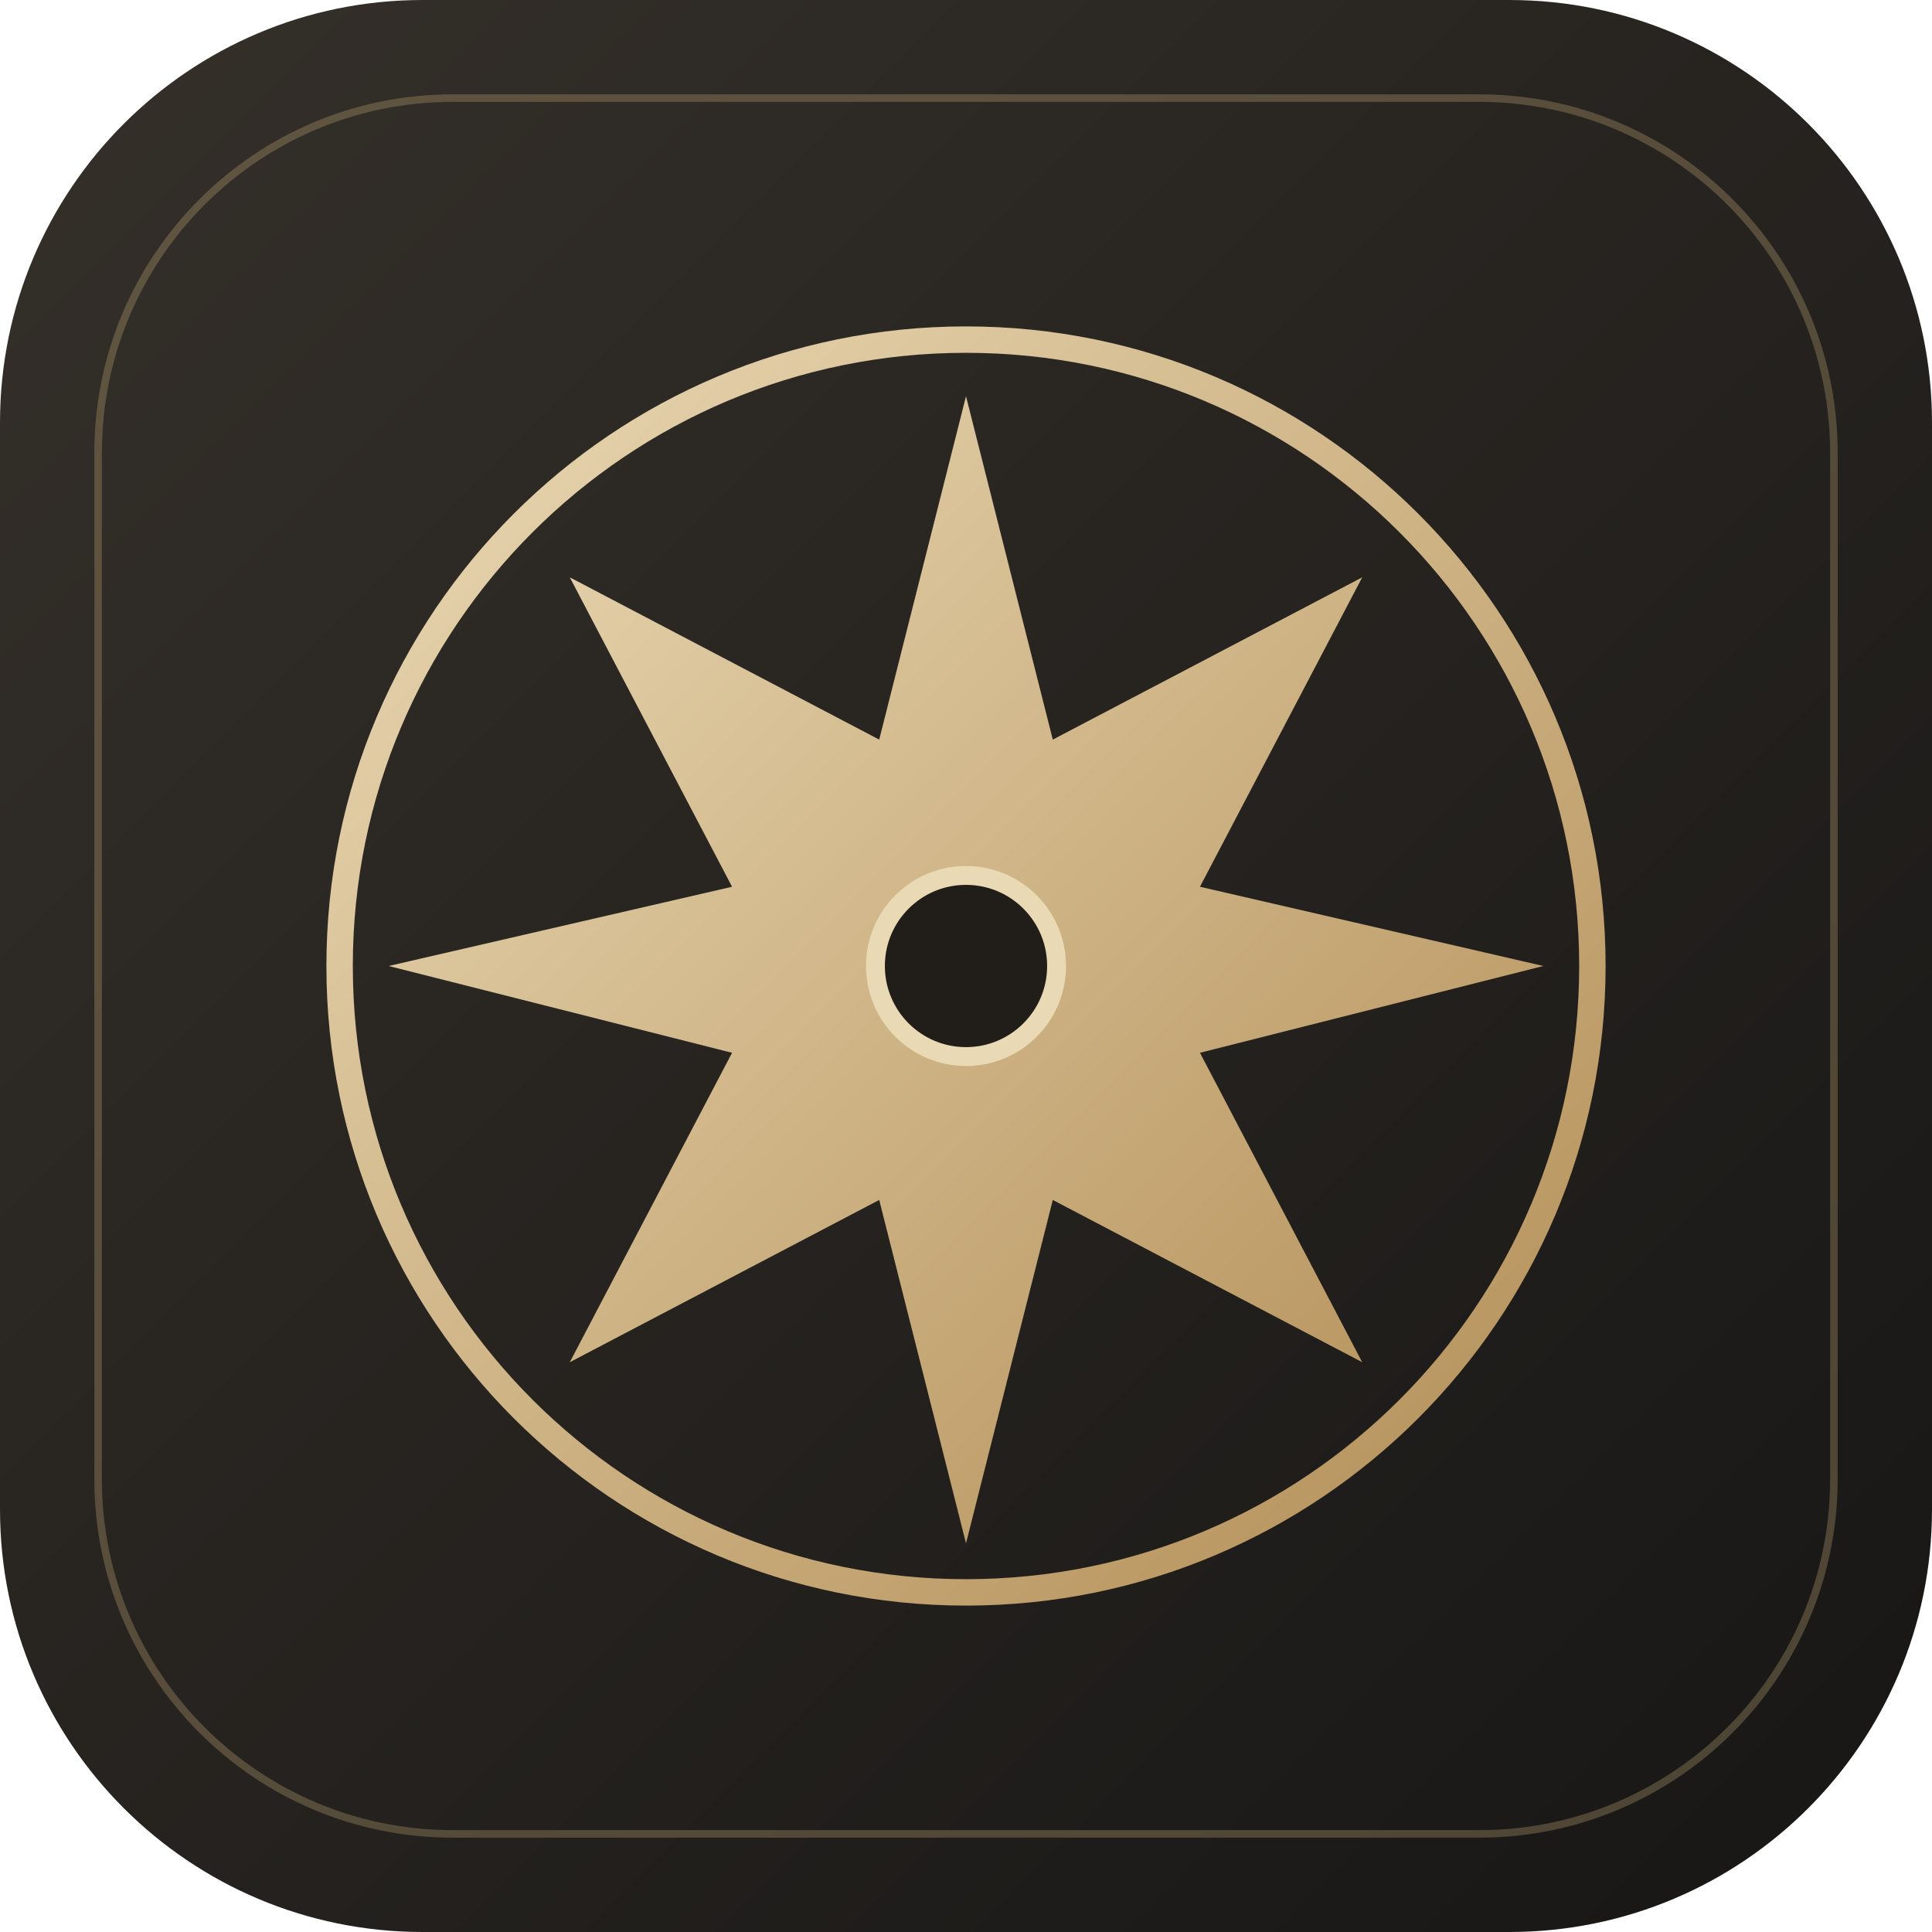
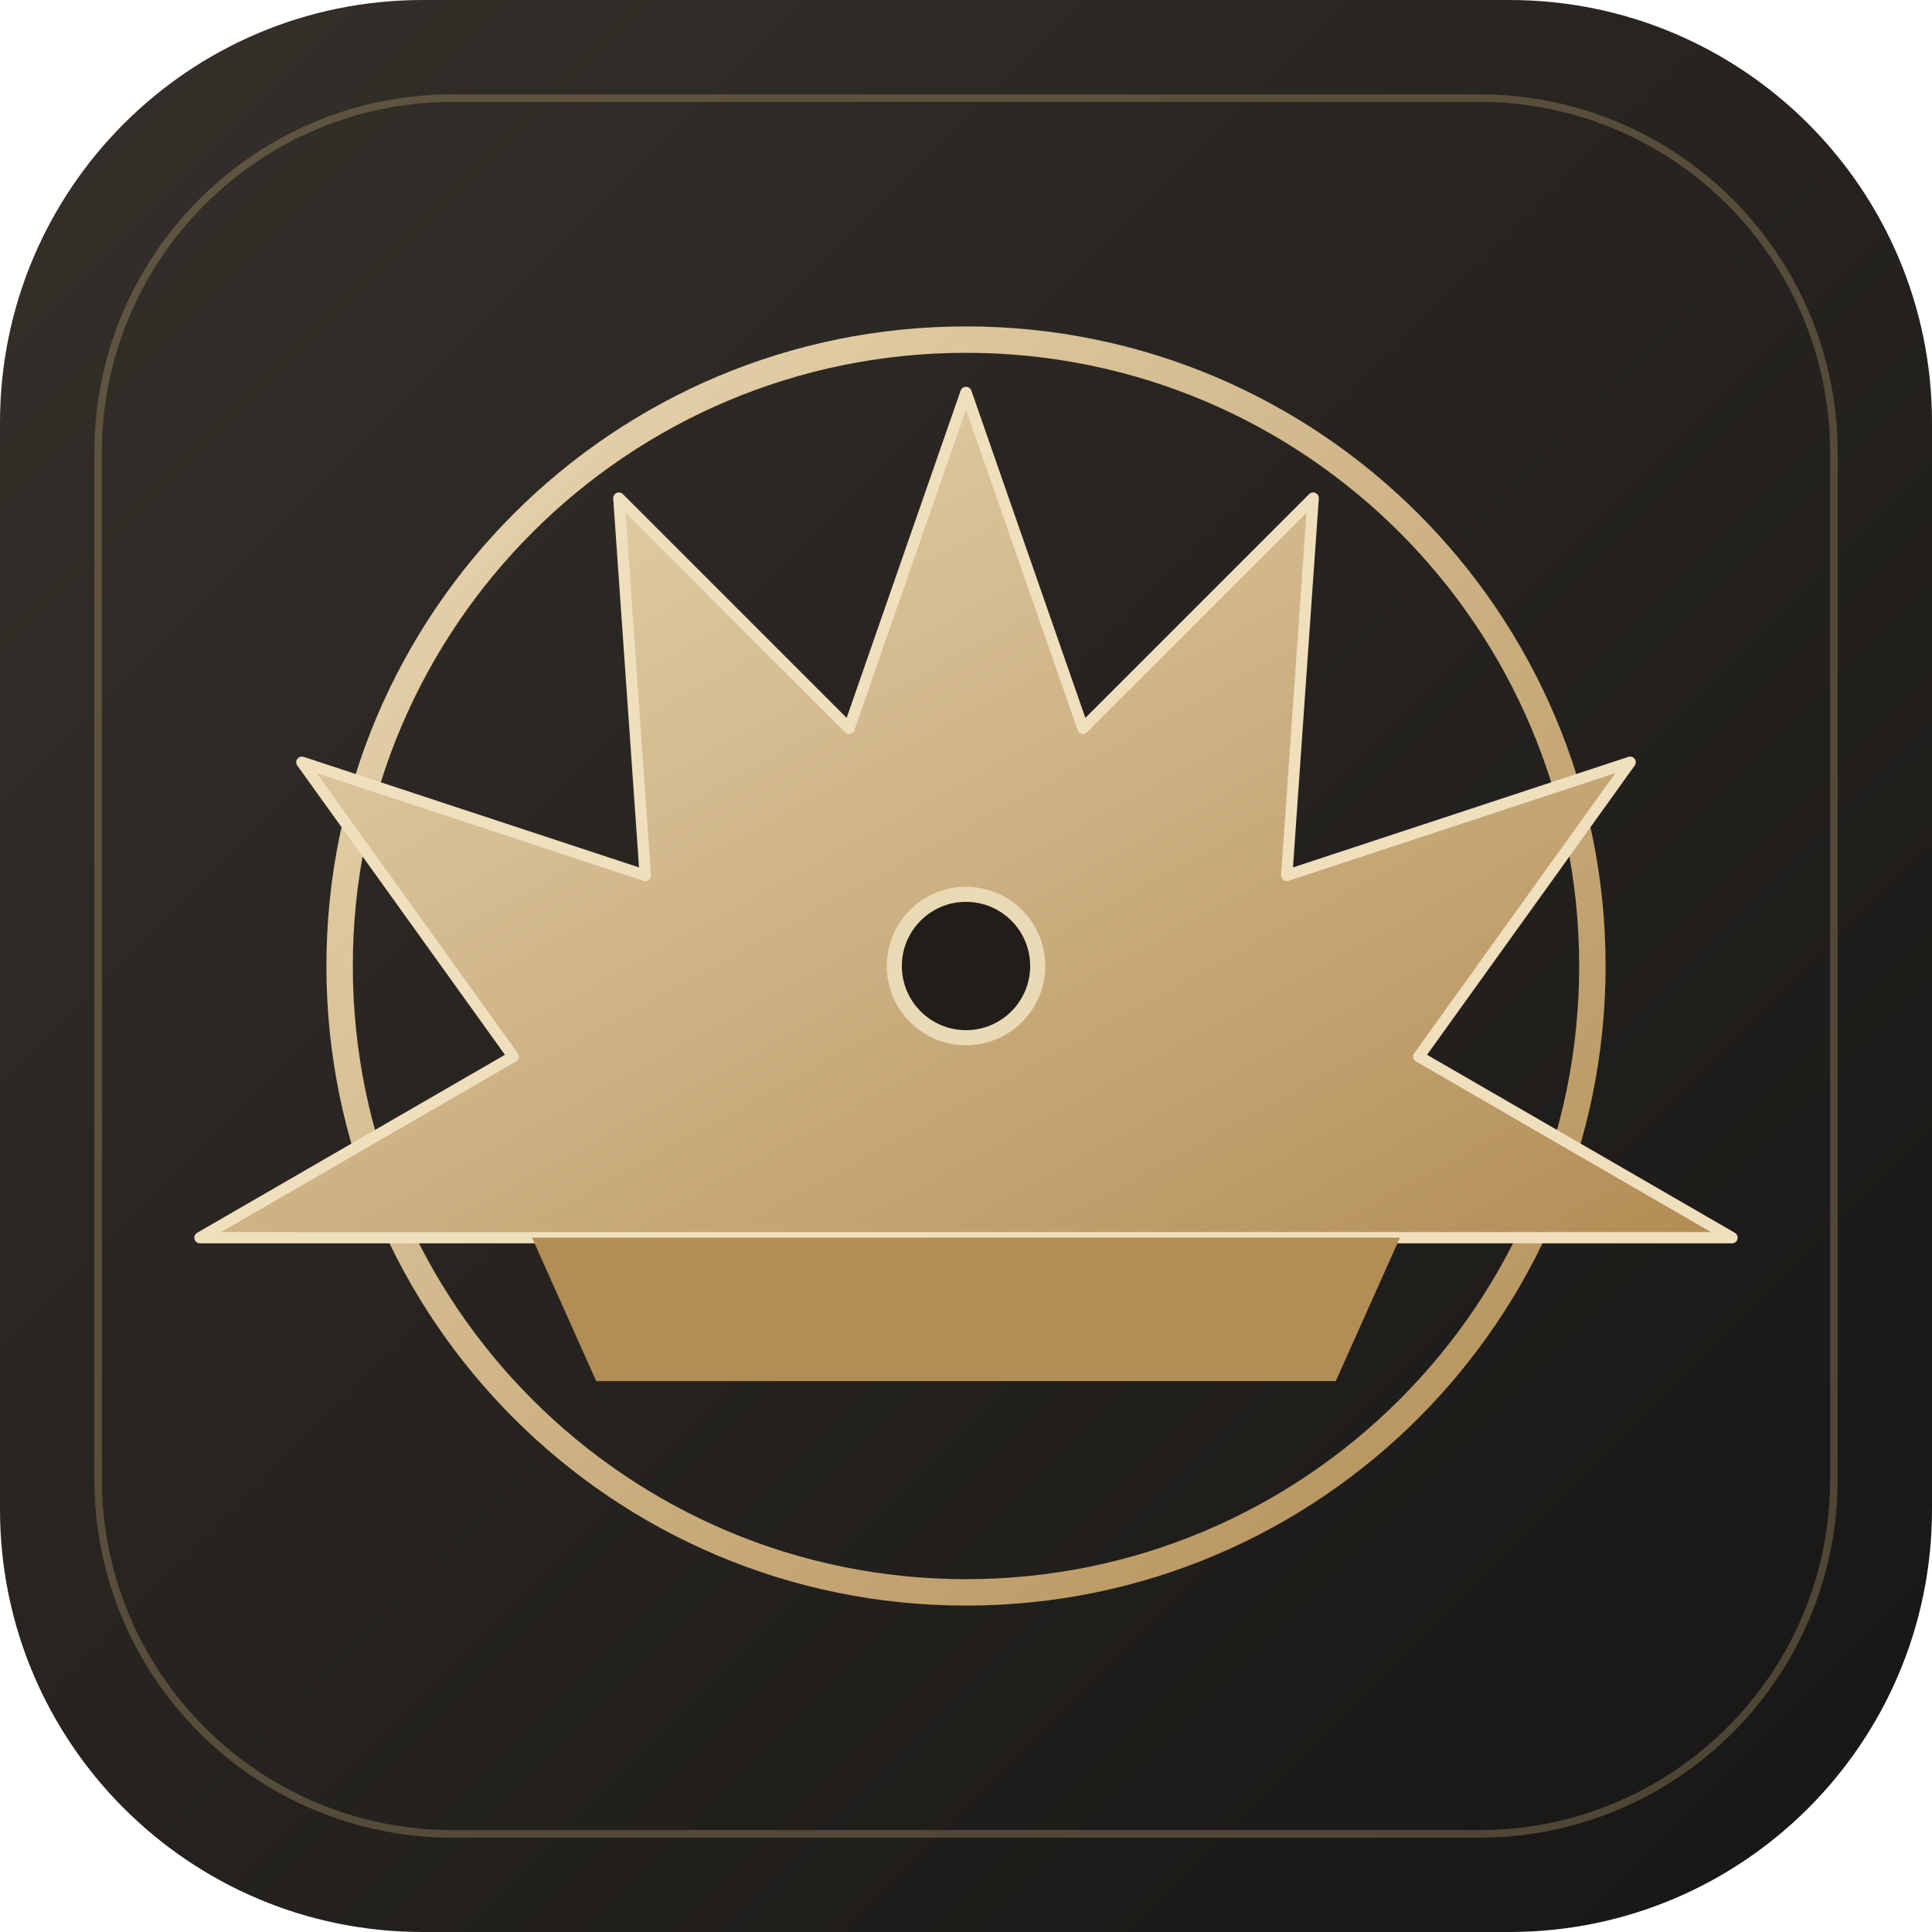
<svg xmlns="http://www.w3.org/2000/svg" viewBox="0 0 512 512" role="img" aria-labelledby="title">
  <defs>
    <linearGradient id="bg" x1="0" y1="0" x2="1" y2="1">
      <stop stop-color="#35302a" />
      <stop offset="1" stop-color="#171615" />
    </linearGradient>
    <linearGradient id="gold" x1="0" y1="0" x2="1" y2="1">
      <stop stop-color="#ead9b5" />
      <stop offset="1" stop-color="#b28d55" />
    </linearGradient>
  </defs>
  <rect width="512" height="512" rx="112" fill="url(#bg)" />
  <rect x="26" y="26" width="460" height="460" rx="94" fill="none" stroke="#c9ad78" stroke-opacity=".3" stroke-width="2" />
  <circle cx="256" cy="256" r="166" fill="none" stroke="url(#gold)" stroke-width="7" />
-   <path d="M256 105l23 91 82-43-43 82 91 21-91 23 43 82-82-43-23 91-23-91-82 43 43-82-91-23 91-21-43-82 82 43z" fill="url(#gold)" />
-   <circle cx="256" cy="256" r="24" fill="#211d18" stroke="#ead9b5" stroke-width="5" />
+   <path d="M256 104l31 89 61-61-7 100 91-30-56 78 83 48H53l83-48-56-78 91 30-7-100 61 61z" fill="url(#gold)" stroke="#f0dfbd" stroke-width="3" stroke-linejoin="round" />
+   <path d="M141 328h230l-17 38H158z" fill="#b28d55" />
+   <circle cx="256" cy="256" r="19" fill="#211d18" stroke="#ead9b5" stroke-width="4" />
</svg>
